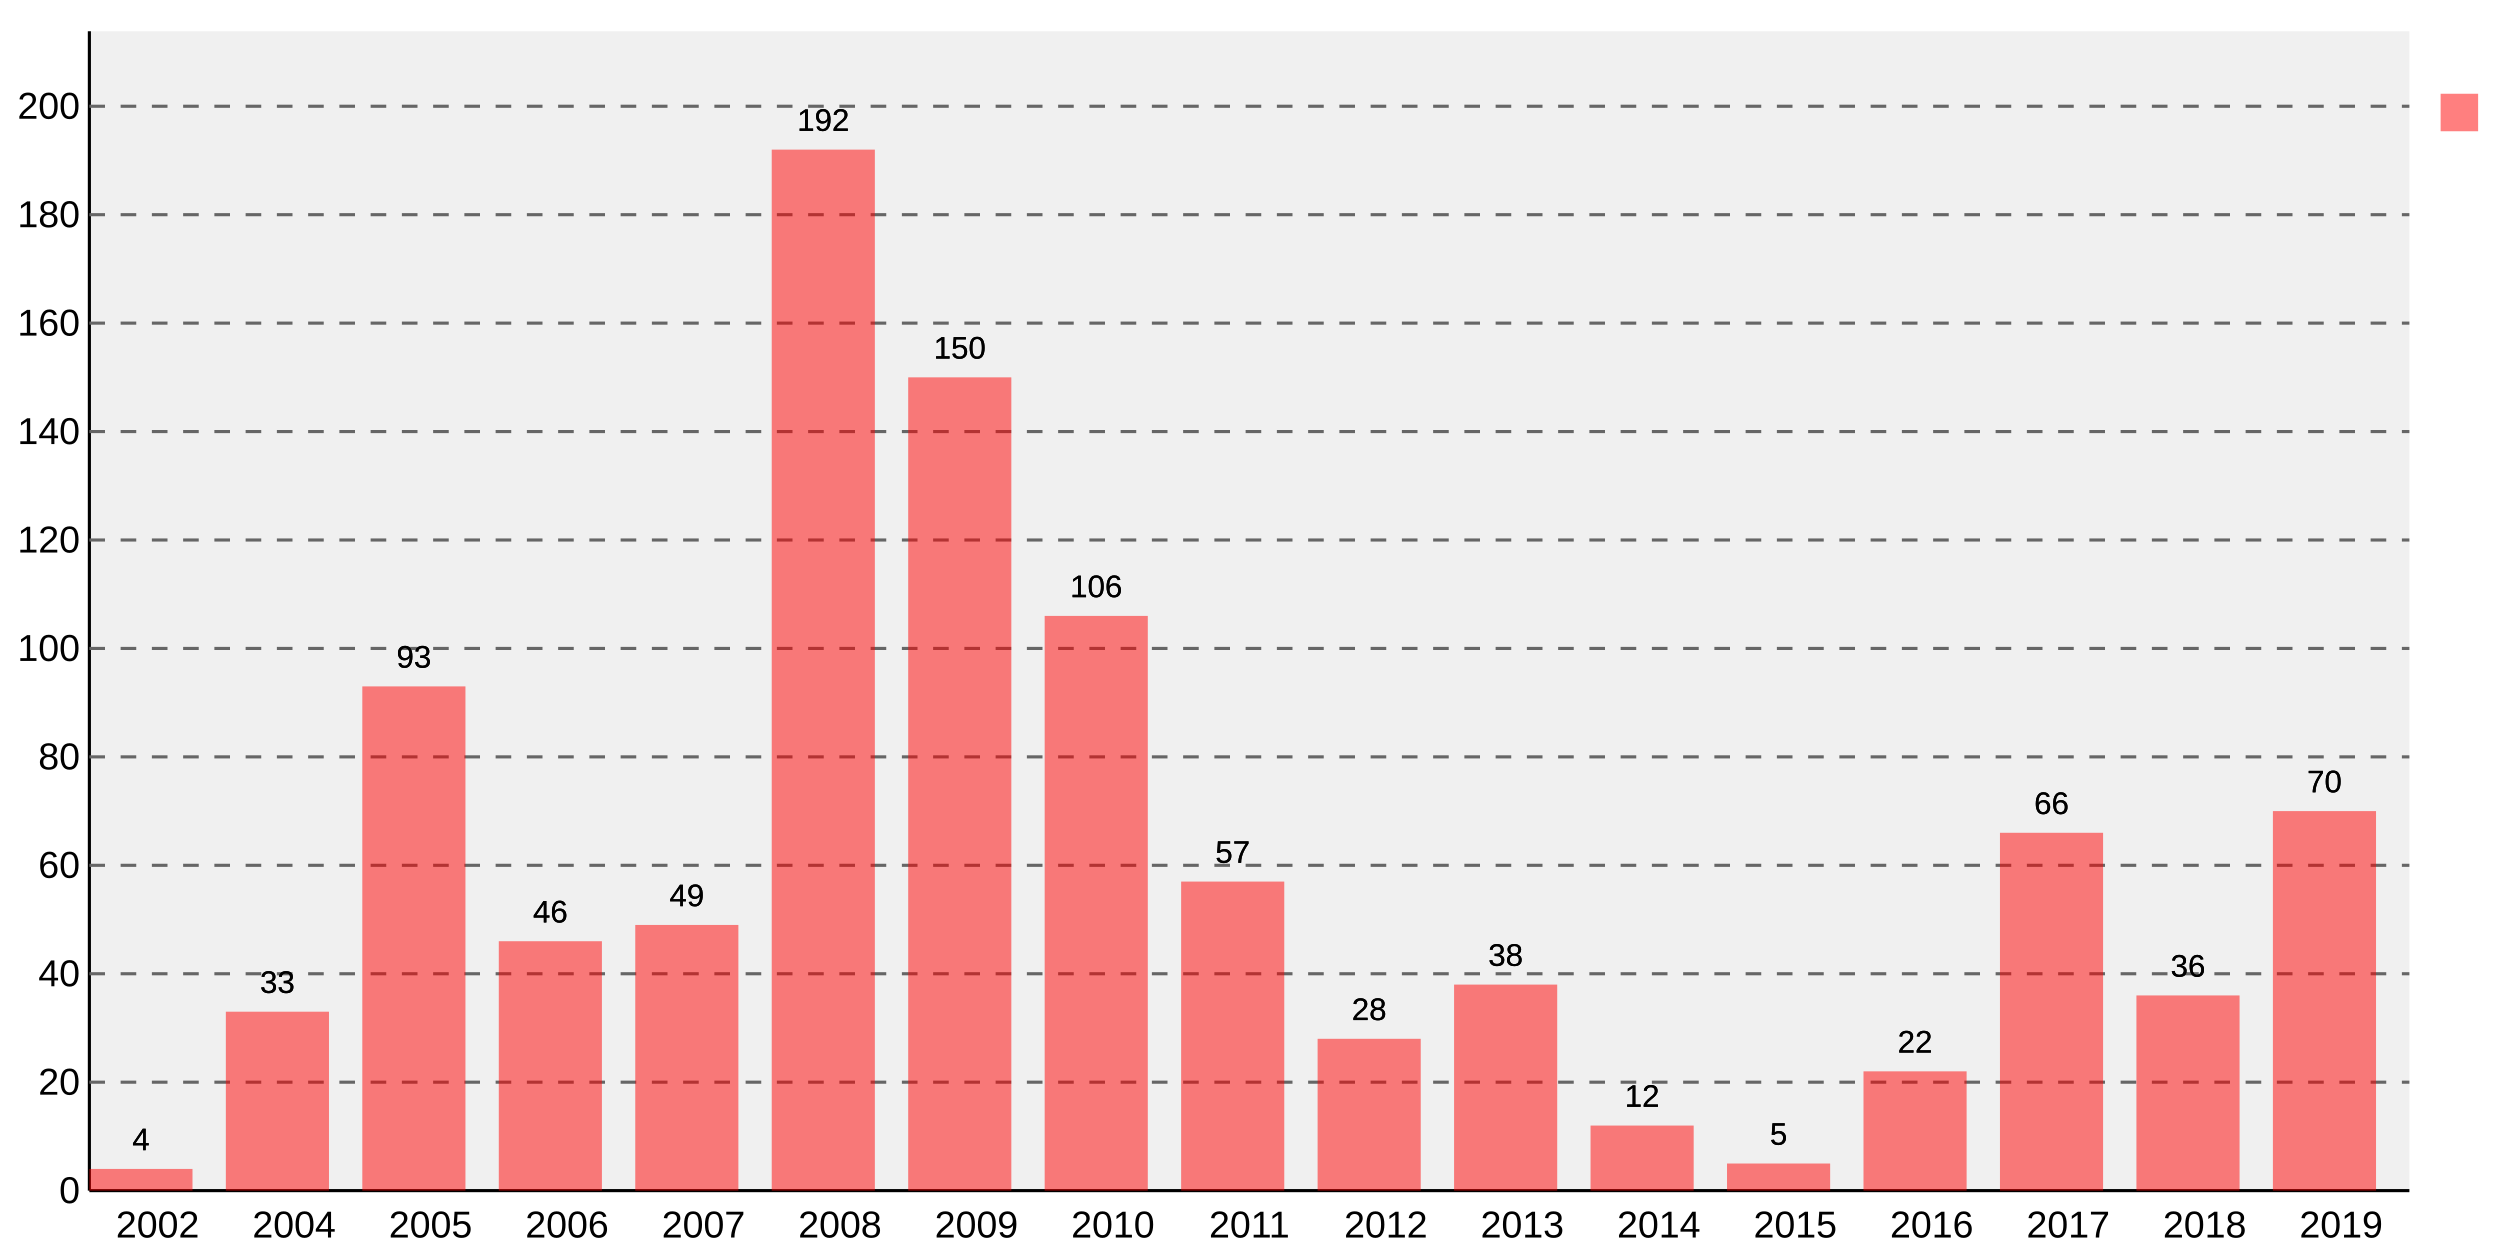
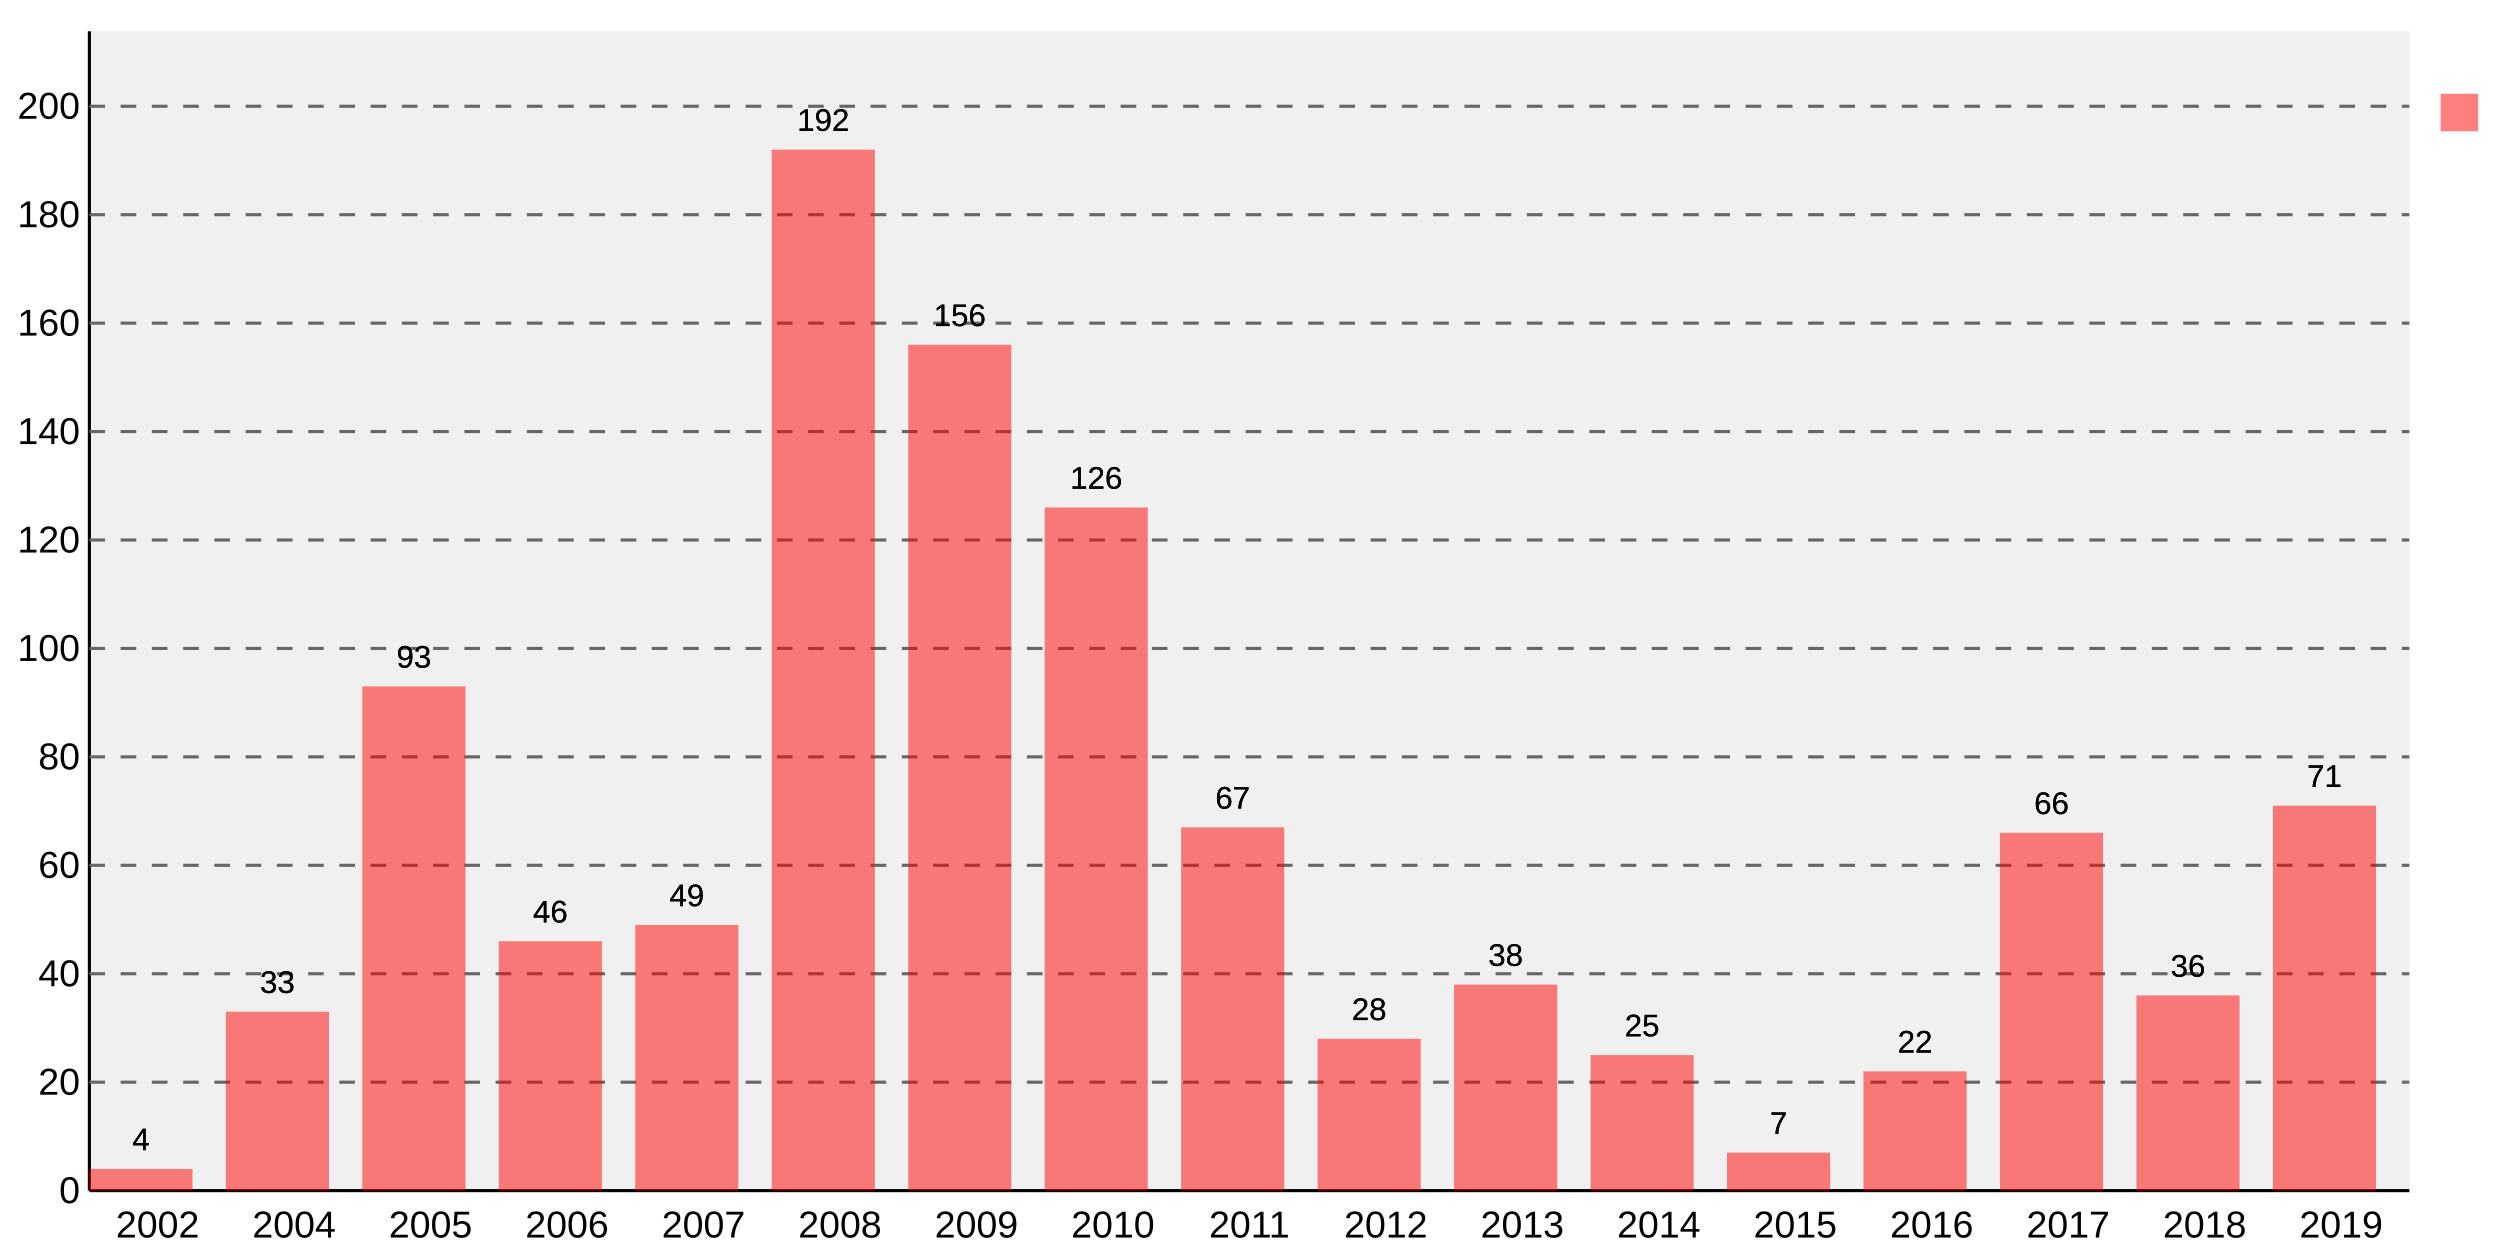
<svg xmlns="http://www.w3.org/2000/svg" viewBox="0 0 800 400">
  <defs>
    <style type="text/css">/*
Base styles for svg.charts.Graph
*/
.svgBackground {
    fill: #fff
    }
.graphBackground {
    fill: #f0f0f0
    }
/* graphs titles */
.mainTitle {
    text-anchor: middle;
    fill: #000;
    font-size: 16px;
    font-family: "Arial", sans-serif;
    font-weight: normal
    }
.subTitle {
    text-anchor: middle;
    fill: #999;
    font-size: 14px;
    font-family: "Arial", sans-serif;
    font-weight: normal
    }
.axis {
    stroke: #000;
    stroke-width: 1px
    }
.guideLines {
    stroke: #666;
    stroke-width: 1px;
    stroke-dasharray: 5, 5
    }
.xAxisLabels {
    text-anchor: middle;
    fill: #000;
    font-size: 12px;
    font-family: "Arial", sans-serif;
    font-weight: normal
    }
.yAxisLabels {
    text-anchor: end;
    fill: #000;
    font-size: 12px;
    font-family: "Arial", sans-serif;
    font-weight: normal
    }
.xAxisTitle {
    text-anchor: middle;
    fill: #f00;
    font-size: 14px;
    font-family: "Arial", sans-serif;
    font-weight: normal
    }
.yAxisTitle {
    fill: #f00;
    text-anchor: middle;
    font-size: 14px;
    font-family: "Arial", sans-serif;
    font-weight: normal
    }
.dataPointLabel {
    fill: #000;
    text-anchor: middle;
    font-size: 10px;
    font-family: "Arial", sans-serif;
    font-weight: normal
    }
.staggerGuideLine {
    fill: none;
    stroke: #000;
    stroke-width: 0.5px
    }
.keyText {
    fill: #000;
    text-anchor: start;
    font-size: 10px;
    font-family: "Arial", sans-serif;
    font-weight: normal
    }
/*
default fill styles for multiple datasets (probably only use a single
dataset on this graph though)
*/
.key1, .fill1 {
    fill: #f00;
    fill-opacity: 0.5;
    stroke: none;
    stroke-width: 0.5px
    }
.key2, .fill2 {
    fill: #00f;
    fill-opacity: 0.5;
    stroke: none;
    stroke-width: 1px
    }
.key3, .fill3 {
    fill: #0f0;
    fill-opacity: 0.5;
    stroke: none;
    stroke-width: 1px
    }
.key4, .fill4 {
    fill: #fc0;
    fill-opacity: 0.5;
    stroke: none;
    stroke-width: 1px
    }
.key5, .fill5 {
    fill: #0cf;
    fill-opacity: 0.5;
    stroke: none;
    stroke-width: 1px
    }
.key6, .fill6 {
    fill: #f0f;
    fill-opacity: 0.5;
    stroke: none;
    stroke-width: 1px
    }
.key7, .fill7 {
    fill: #0ff;
    fill-opacity: 0.5;
    stroke: none;
    stroke-width: 1px
    }
.key8, .fill8 {
    fill: #ff0;
    fill-opacity: 0.5;
    stroke: none;
    stroke-width: 1px
    }
.key9, .fill9 {
    fill: #c66;
    fill-opacity: 0.5;
    stroke: none;
    stroke-width: 1px
    }
.key10, .fill10 {
    fill: #639;
    fill-opacity: 0.5;
    stroke: none;
    stroke-width: 1px
    }
.key11, .fill11 {
    fill: #390;
    fill-opacity: 0.5;
    stroke: none;
    stroke-width: 1px
    }
.key12, .fill12 {
    fill: #96F;
    fill-opacity: 0.5;
    stroke: none;
    stroke-width: 1px
    }</style>
  </defs>
  <rect width="800" height="400" x="0" y="0" class="svgBackground" />
  <g transform="translate (28.6 10)">
    <rect x="0" y="0" width="742.4" height="371" class="graphBackground" />
    <path d="M 0 0 v371" class="axis" id="xAxis" />
    <path d="M 0 371 h742.4" class="axis" id="yAxis" />
    <text class="xAxisLabels" x="21.835" y="386" style="text-anchor: middle">2002</text>
    <text class="xAxisLabels" x="65.506" y="386" style="text-anchor: middle">2004</text>
    <text class="xAxisLabels" x="109.176" y="386" style="text-anchor: middle">2005</text>
    <text class="xAxisLabels" x="152.847" y="386" style="text-anchor: middle">2006</text>
    <text class="xAxisLabels" x="196.518" y="386" style="text-anchor: middle">2007</text>
    <text class="xAxisLabels" x="240.188" y="386" style="text-anchor: middle">2008</text>
    <text class="xAxisLabels" x="283.859" y="386" style="text-anchor: middle">2009</text>
    <text class="xAxisLabels" x="327.529" y="386" style="text-anchor: middle">2010</text>
    <text class="xAxisLabels" x="371.2" y="386" style="text-anchor: middle">2011</text>
    <text class="xAxisLabels" x="414.871" y="386" style="text-anchor: middle">2012</text>
    <text class="xAxisLabels" x="458.541" y="386" style="text-anchor: middle">2013</text>
    <text class="xAxisLabels" x="502.212" y="386" style="text-anchor: middle">2014</text>
    <text class="xAxisLabels" x="545.882" y="386" style="text-anchor: middle">2015</text>
    <text class="xAxisLabels" x="589.553" y="386" style="text-anchor: middle">2016</text>
    <text class="xAxisLabels" x="633.224" y="386" style="text-anchor: middle">2017</text>
    <text class="xAxisLabels" x="676.894" y="386" style="text-anchor: middle">2018</text>
    <text class="xAxisLabels" x="720.565" y="386" style="text-anchor: middle">2019</text>
    <text class="yAxisLabels" x="-3" y="375.0" style="text-anchor: end">0</text>
    <text class="yAxisLabels" x="-3" y="340.3" style="text-anchor: end">20</text>
    <text class="yAxisLabels" x="-3" y="305.6" style="text-anchor: end">40</text>
    <text class="yAxisLabels" x="-3" y="270.9" style="text-anchor: end">60</text>
    <text class="yAxisLabels" x="-3" y="236.2" style="text-anchor: end">80</text>
    <text class="yAxisLabels" x="-3" y="201.5" style="text-anchor: end">100</text>
    <text class="yAxisLabels" x="-3" y="166.8" style="text-anchor: end">120</text>
    <text class="yAxisLabels" x="-3" y="132.1" style="text-anchor: end">140</text>
    <text class="yAxisLabels" x="-3" y="97.4" style="text-anchor: end">160</text>
    <text class="yAxisLabels" x="-3" y="62.7" style="text-anchor: end">180</text>
    <text class="yAxisLabels" x="-3" y="28.0" style="text-anchor: end">200</text>
    <path d="M 0 336.3 h742.4" class="guideLines" />
    <path d="M 0 301.6 h742.4" class="guideLines" />
    <path d="M 0 266.9 h742.4" class="guideLines" />
    <path d="M 0 232.2 h742.4" class="guideLines" />
    <path d="M 0 197.5 h742.4" class="guideLines" />
    <path d="M 0 162.8 h742.4" class="guideLines" />
    <path d="M 0 128.1 h742.4" class="guideLines" />
    <path d="M 0 93.4 h742.4" class="guideLines" />
    <path d="M 0 58.7 h742.4" class="guideLines" />
    <path d="M 0 24.0 h742.4" class="guideLines" />
    <rect x="0.0" y="364.06" width="33.0" height="6.94" class="fill1" />
    <rect x="43.671" y="313.745" width="33.0" height="57.255" class="fill1" />
    <rect x="87.341" y="209.645" width="33.0" height="161.355" class="fill1" />
    <rect x="131.012" y="291.19" width="33.0" height="79.81" class="fill1" />
    <rect x="174.682" y="285.985" width="33.0" height="85.015" class="fill1" />
    <rect x="218.353" y="37.88" width="33.0" height="333.12" class="fill1" />
-     <rect x="262.024" y="110.75" width="33.0" height="260.25" class="fill1" />
-     <rect x="305.694" y="187.09" width="33.0" height="183.91" class="fill1" />
-     <rect x="349.365" y="272.105" width="33.0" height="98.895" class="fill1" />
+     <rect x="262.024" y="100.34" width="33.0" height="270.66" class="fill1" />
+     <rect x="305.694" y="152.39" width="33.0" height="218.61" class="fill1" />
+     <rect x="349.365" y="254.755" width="33.0" height="116.245" class="fill1" />
    <rect x="393.035" y="322.42" width="33.0" height="48.58" class="fill1" />
    <rect x="436.706" y="305.07" width="33.0" height="65.93" class="fill1" />
-     <rect x="480.376" y="350.18" width="33.0" height="20.82" class="fill1" />
-     <rect x="524.047" y="362.325" width="33.0" height="8.675" class="fill1" />
+     <rect x="480.376" y="327.625" width="33.0" height="43.375" class="fill1" />
+     <rect x="524.047" y="358.855" width="33.0" height="12.145" class="fill1" />
    <rect x="567.718" y="332.83" width="33.0" height="38.17" class="fill1" />
    <rect x="611.388" y="256.49" width="33.0" height="114.51" class="fill1" />
    <rect x="655.059" y="308.54" width="33.0" height="62.46" class="fill1" />
-     <rect x="698.729" y="249.55" width="33.0" height="121.45" class="fill1" />
+     <rect x="698.729" y="247.815" width="33.0" height="123.185" class="fill1" />
    <g>
      <text x="16.5" y="358.06" class="dataPointLabel" style="None stroke: #fff; stroke-width: 2;">4</text>
      <text x="16.5" y="358.06" class="dataPointLabel">4</text>
      <text x="60.171" y="307.745" class="dataPointLabel" style="None stroke: #fff; stroke-width: 2;">33</text>
      <text x="60.171" y="307.745" class="dataPointLabel">33</text>
      <text x="103.841" y="203.645" class="dataPointLabel" style="None stroke: #fff; stroke-width: 2;">93</text>
      <text x="103.841" y="203.645" class="dataPointLabel">93</text>
      <text x="147.512" y="285.19" class="dataPointLabel" style="None stroke: #fff; stroke-width: 2;">46</text>
      <text x="147.512" y="285.19" class="dataPointLabel">46</text>
      <text x="191.182" y="279.985" class="dataPointLabel" style="None stroke: #fff; stroke-width: 2;">49</text>
      <text x="191.182" y="279.985" class="dataPointLabel">49</text>
      <text x="234.853" y="31.88" class="dataPointLabel" style="None stroke: #fff; stroke-width: 2;">192</text>
      <text x="234.853" y="31.88" class="dataPointLabel">192</text>
-       <text x="278.524" y="104.75" class="dataPointLabel" style="None stroke: #fff; stroke-width: 2;">150</text>
-       <text x="278.524" y="104.75" class="dataPointLabel">150</text>
-       <text x="322.194" y="181.09" class="dataPointLabel" style="None stroke: #fff; stroke-width: 2;">106</text>
-       <text x="322.194" y="181.09" class="dataPointLabel">106</text>
-       <text x="365.865" y="266.105" class="dataPointLabel" style="None stroke: #fff; stroke-width: 2;">57</text>
-       <text x="365.865" y="266.105" class="dataPointLabel">57</text>
+       <text x="278.524" y="94.34" class="dataPointLabel" style="None stroke: #fff; stroke-width: 2;">156</text>
+       <text x="278.524" y="94.34" class="dataPointLabel">156</text>
+       <text x="322.194" y="146.39" class="dataPointLabel" style="None stroke: #fff; stroke-width: 2;">126</text>
+       <text x="322.194" y="146.39" class="dataPointLabel">126</text>
+       <text x="365.865" y="248.755" class="dataPointLabel" style="None stroke: #fff; stroke-width: 2;">67</text>
+       <text x="365.865" y="248.755" class="dataPointLabel">67</text>
      <text x="409.535" y="316.42" class="dataPointLabel" style="None stroke: #fff; stroke-width: 2;">28</text>
      <text x="409.535" y="316.42" class="dataPointLabel">28</text>
      <text x="453.206" y="299.07" class="dataPointLabel" style="None stroke: #fff; stroke-width: 2;">38</text>
      <text x="453.206" y="299.07" class="dataPointLabel">38</text>
-       <text x="496.876" y="344.18" class="dataPointLabel" style="None stroke: #fff; stroke-width: 2;">12</text>
-       <text x="496.876" y="344.18" class="dataPointLabel">12</text>
-       <text x="540.547" y="356.325" class="dataPointLabel" style="None stroke: #fff; stroke-width: 2;">5</text>
-       <text x="540.547" y="356.325" class="dataPointLabel">5</text>
+       <text x="496.876" y="321.625" class="dataPointLabel" style="None stroke: #fff; stroke-width: 2;">25</text>
+       <text x="496.876" y="321.625" class="dataPointLabel">25</text>
+       <text x="540.547" y="352.855" class="dataPointLabel" style="None stroke: #fff; stroke-width: 2;">7</text>
+       <text x="540.547" y="352.855" class="dataPointLabel">7</text>
      <text x="584.218" y="326.83" class="dataPointLabel" style="None stroke: #fff; stroke-width: 2;">22</text>
      <text x="584.218" y="326.83" class="dataPointLabel">22</text>
      <text x="627.888" y="250.49" class="dataPointLabel" style="None stroke: #fff; stroke-width: 2;">66</text>
      <text x="627.888" y="250.49" class="dataPointLabel">66</text>
      <text x="671.559" y="302.54" class="dataPointLabel" style="None stroke: #fff; stroke-width: 2;">36</text>
      <text x="671.559" y="302.54" class="dataPointLabel">36</text>
-       <text x="715.229" y="243.55" class="dataPointLabel" style="None stroke: #fff; stroke-width: 2;">70</text>
-       <text x="715.229" y="243.55" class="dataPointLabel">70</text>
+       <text x="715.229" y="241.815" class="dataPointLabel" style="None stroke: #fff; stroke-width: 2;">71</text>
+       <text x="715.229" y="241.815" class="dataPointLabel">71</text>
    </g>
  </g>
  <g transform="translate(781 30)">
    <rect x="0" y="0" width="12" height="12" class="key1" />
    <text x="17" y="12" class="keyText" />
  </g>
</svg>
